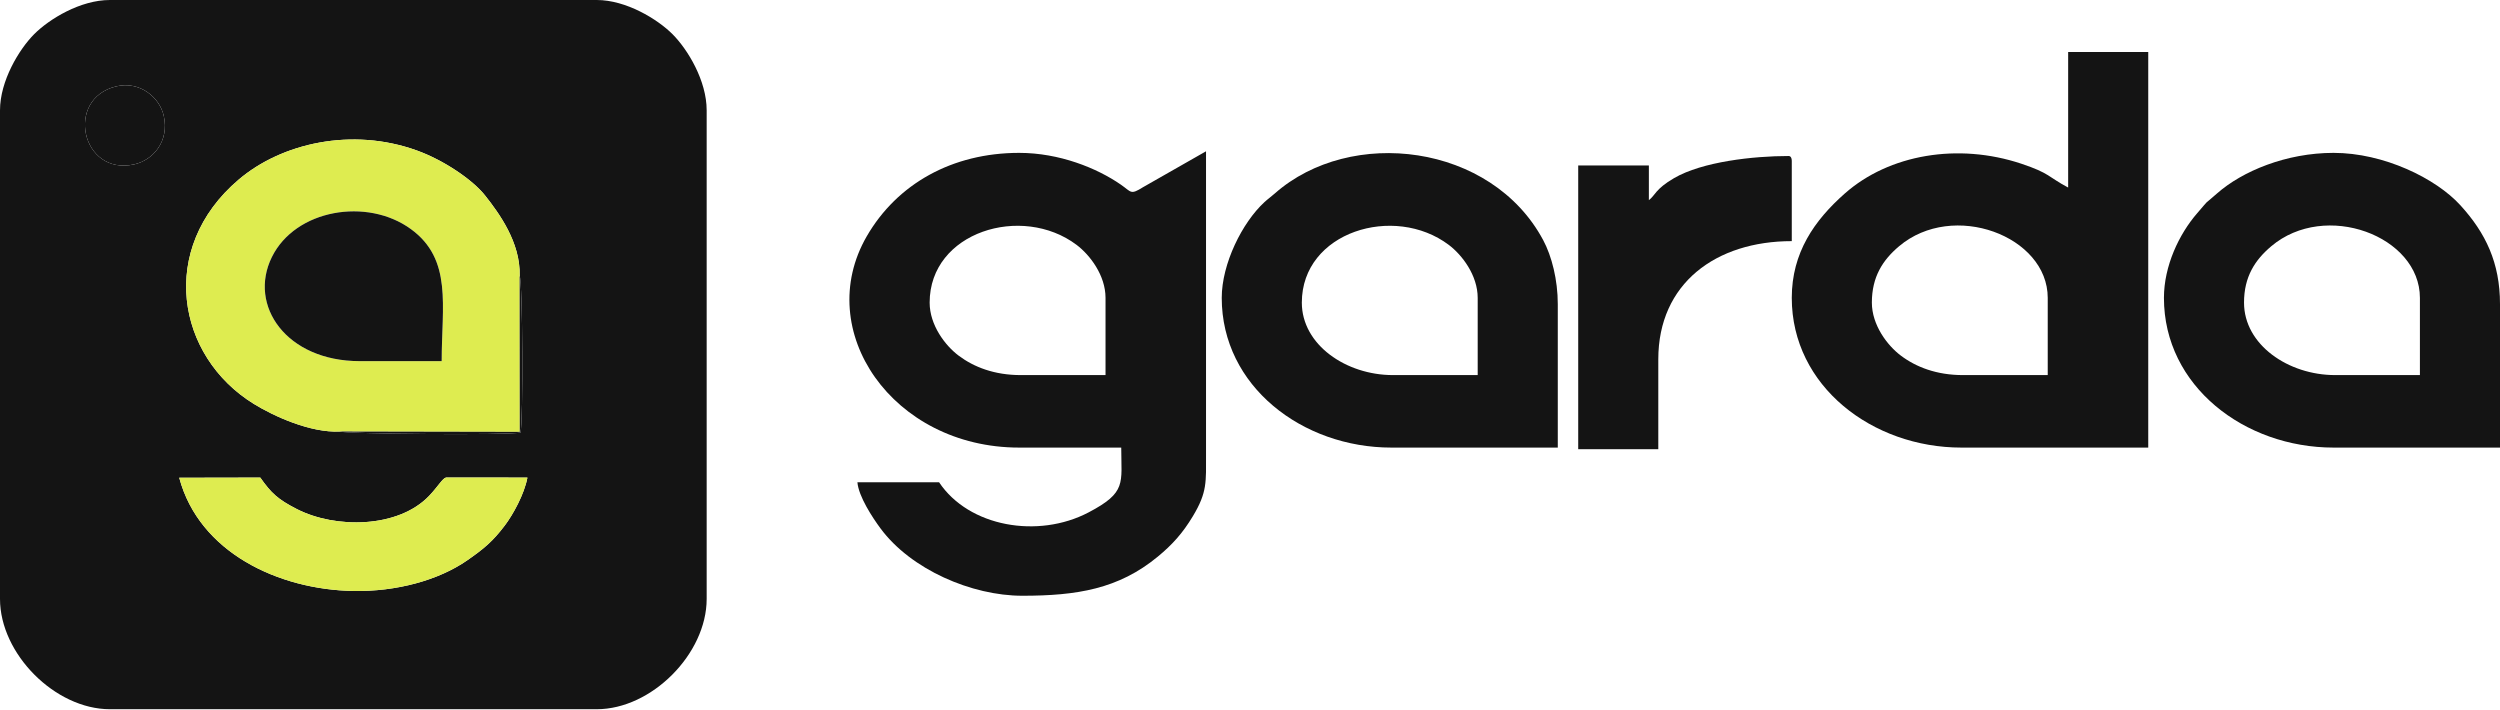
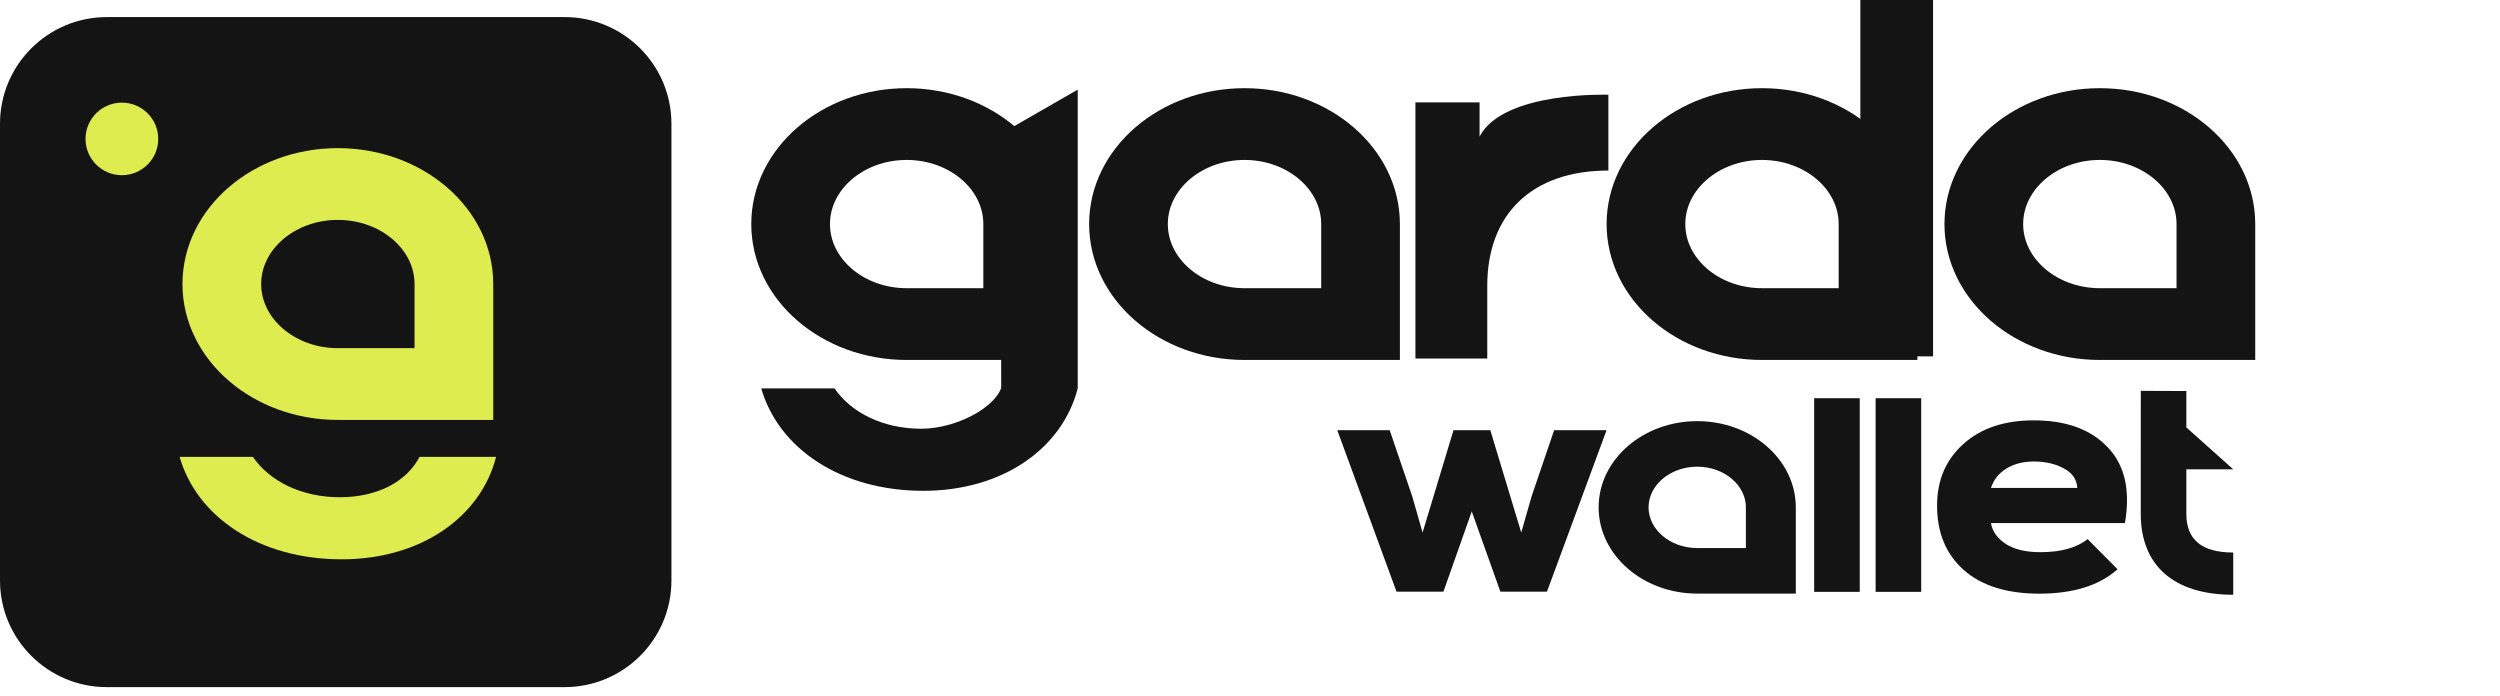
- <svg xmlns="http://www.w3.org/2000/svg" width="141" height="40" viewBox="0 0 141 40" fill="none">
-   <path fill-rule="evenodd" clip-rule="evenodd" d="M10.109 26.945L14.68 26.936C15.295 27.808 15.657 28.156 16.741 28.711C18.913 29.823 22.461 29.806 24.218 27.95C24.686 27.456 24.964 26.974 25.153 26.934L29.747 26.935C29.569 27.879 28.929 29.033 28.468 29.64C27.787 30.537 27.309 30.936 26.351 31.603C24.73 32.729 22.347 33.375 19.927 33.331C15.718 33.255 11.238 31.17 10.108 26.945H10.109ZM29.308 15.556C29.482 15.897 29.518 23.689 29.358 24.398C28.674 24.553 19.404 24.473 19.155 24.338C17.507 24.415 15.451 23.48 14.319 22.783C9.943 20.09 8.892 14.009 13.461 10.13C15.884 8.072 19.848 7.163 23.516 8.489C25.031 9.036 26.655 10.137 27.36 11.028C28.141 12.016 29.365 13.681 29.308 15.556H29.308ZM6.572 4.867C7.868 4.564 9.004 5.472 9.239 6.544C9.551 7.965 8.64 9.033 7.562 9.272C4.594 9.931 3.633 5.556 6.572 4.867H6.572ZM0 6.222V33.778C0 36.88 3.11 40 6.2 40H33.656C36.747 40 39.856 36.879 39.856 33.778V6.222C39.856 4.548 38.79 2.791 37.932 1.93C37.081 1.076 35.309 -0 33.656 -0H6.2C4.532 -0 2.782 1.069 1.924 1.93C1.073 2.785 0 4.563 0 6.222Z" fill="#141414" />
-   <path fill-rule="evenodd" clip-rule="evenodd" d="M52.432 17.067C52.432 13.074 57.641 11.491 60.722 13.813C61.475 14.381 62.352 15.532 62.352 16.8V21.155H57.569C56.091 21.155 54.929 20.707 54.061 20.053C53.308 19.486 52.432 18.335 52.432 17.067H52.432ZM57.481 8.622C53.716 8.622 50.598 10.364 48.884 13.328C45.812 18.645 50.336 25.244 57.481 25.244H63.238C63.238 27.268 63.556 27.766 61.391 28.902C58.546 30.395 54.642 29.715 52.964 27.2H48.358C48.424 27.997 49.202 29.183 49.661 29.803C51.376 32.121 54.803 33.6 57.657 33.6C60.734 33.6 63.085 33.221 65.295 31.398C66.126 30.713 66.7 30.073 67.275 29.119C68.095 27.759 68.02 27.187 68.02 25.6C68.02 19.911 68.02 14.222 68.02 8.533L64.46 10.562C63.75 11.007 63.818 10.831 63.221 10.417C61.866 9.477 59.744 8.622 57.48 8.622H57.481Z" fill="#141414" />
-   <path fill-rule="evenodd" clip-rule="evenodd" d="M105.573 17.067C105.573 15.61 106.188 14.666 107.103 13.892C110.159 11.305 115.492 13.313 115.492 16.8V21.155H110.71C109.232 21.155 108.07 20.707 107.203 20.053C106.449 19.486 105.573 18.335 105.573 17.067H105.573ZM116.644 10.578C115.501 9.971 115.626 9.775 113.999 9.232C110.44 8.046 106.551 8.703 104.047 10.913C102.328 12.431 101.056 14.254 101.056 16.8C101.056 21.781 105.607 25.244 110.621 25.244H121.161V2.933H116.644V10.577V10.578Z" fill="#141414" />
-   <path fill-rule="evenodd" clip-rule="evenodd" d="M73.423 17.067C73.423 13.074 78.631 11.491 81.713 13.813C82.466 14.381 83.342 15.532 83.342 16.8V21.155H78.56C75.924 21.155 73.423 19.448 73.423 17.067ZM68.906 16.8C68.906 21.781 73.457 25.244 78.471 25.244H87.859V17.155C87.859 15.788 87.522 14.449 87.034 13.539C84.113 8.086 76.178 7.135 71.897 10.913C71.678 11.107 71.522 11.21 71.317 11.398C70.061 12.552 68.906 14.876 68.906 16.8Z" fill="#141414" />
-   <path fill-rule="evenodd" clip-rule="evenodd" d="M126.563 17.067C126.563 15.61 127.179 14.666 128.094 13.892C131.15 11.305 136.483 13.313 136.483 16.8V21.155H131.7C129.065 21.155 126.563 19.448 126.563 17.067ZM122.046 16.8C122.046 21.781 126.597 25.244 131.612 25.244H141V17.155C141 14.815 140.188 13.137 138.765 11.576C137.382 10.058 134.447 8.622 131.612 8.622C128.948 8.622 126.464 9.654 125.038 10.913C124.169 11.68 124.71 11.118 123.926 12.02C122.894 13.207 122.046 15.007 122.046 16.8Z" fill="#141414" />
-   <path fill-rule="evenodd" clip-rule="evenodd" d="M24.911 20.367C23.368 20.367 21.825 20.368 20.282 20.368C16.16 20.366 13.982 17.242 15.333 14.499C16.658 11.807 20.703 11.123 23.173 12.92C25.526 14.633 24.911 17.24 24.911 20.367V20.367ZM19.155 24.339L29.316 24.358L29.308 15.556C29.365 13.681 28.141 12.016 27.36 11.028C26.655 10.137 25.03 9.036 23.516 8.489C19.847 7.163 15.884 8.072 13.461 10.13C8.892 14.009 9.943 20.09 14.319 22.783C15.451 23.48 17.506 24.415 19.155 24.339H19.155Z" fill="#DEEC50" />
-   <path fill-rule="evenodd" clip-rule="evenodd" d="M92.996 11.289V9.333H89.011V25.333H93.528V20.266C93.528 15.978 96.784 13.6 101.056 13.6V9.066C101.056 8.921 101.003 8.799 100.879 8.799C98.889 8.799 96.01 9.118 94.416 10.047C93.349 10.668 93.356 11.024 92.996 11.288V11.289Z" fill="#141414" />
-   <path fill-rule="evenodd" clip-rule="evenodd" d="M10.109 26.945C11.238 31.17 15.719 33.255 19.927 33.331C22.347 33.375 24.73 32.729 26.351 31.603C27.31 30.936 27.787 30.537 28.469 29.64C28.93 29.033 29.57 27.879 29.747 26.935L25.153 26.934C24.964 26.973 24.687 27.456 24.218 27.95C22.461 29.806 18.913 29.823 16.741 28.711C15.657 28.156 15.295 27.808 14.68 26.936L10.109 26.945H10.109Z" fill="#DEEC50" />
-   <path fill-rule="evenodd" clip-rule="evenodd" d="M24.911 20.367C24.911 17.24 25.526 14.632 23.173 12.92C20.703 11.123 16.658 11.807 15.333 14.499C13.982 17.242 16.16 20.366 20.282 20.368C21.825 20.368 23.368 20.367 24.911 20.367V20.367Z" fill="#141414" />
-   <path fill-rule="evenodd" clip-rule="evenodd" d="M6.572 4.867C3.633 5.556 4.594 9.931 7.561 9.272C8.64 9.033 9.551 7.965 9.239 6.545C9.003 5.473 7.868 4.564 6.571 4.867H6.572Z" fill="#141414" />
-   <path fill-rule="evenodd" clip-rule="evenodd" d="M19.155 24.339C19.403 24.473 28.675 24.553 29.358 24.398C29.518 23.689 29.482 15.898 29.308 15.556L29.316 24.358L19.155 24.339H19.155Z" fill="#141414" />
+ <svg xmlns="http://www.w3.org/2000/svg" width="1017" height="283" viewBox="0 0 1017 283" fill="none">
+   <path d="M654.29 38.544V69.379C623.183 69.379 605.02 87.088 605.02 116.256V145.841H575.793V41.669H601.889V55.559C611.492 37.016 654.29 38.544 654.29 38.544Z" fill="#141414" />
+   <path d="M911.631 140.632H854.219C822.562 140.632 796.807 118.434 796.807 91.15C796.807 63.867 822.562 41.669 854.219 41.669C885.876 41.669 911.631 63.867 911.631 91.15V140.632ZM854.219 59.266C833.822 59.266 817.225 73.572 817.225 91.15C817.225 108.729 833.822 123.035 854.219 123.035H891.213V91.15C891.213 73.567 874.616 59.266 854.219 59.266Z" fill="#141414" stroke="#141414" stroke-width="11.598" />
+   <path d="M774.19 140.632H716.779C685.122 140.632 659.367 118.434 659.367 91.15C659.367 63.867 685.122 41.669 716.779 41.669C748.435 41.669 774.19 63.867 774.19 91.15V140.632ZM716.779 59.266C696.382 59.266 679.784 73.572 679.784 91.15C679.784 108.729 696.382 123.035 716.779 123.035H753.773V91.15C753.773 73.567 737.175 59.266 716.779 59.266Z" fill="#141414" stroke="#141414" stroke-width="11.598" />
+   <path d="M426.24 140.632H368.828C337.172 140.632 311.416 118.434 311.416 91.15C311.416 63.867 337.172 41.669 368.828 41.669C400.485 41.669 426.24 63.867 426.24 91.15V140.632ZM368.828 59.266C348.431 59.266 331.834 73.572 331.834 91.15C331.834 108.729 348.431 123.035 368.828 123.035H405.822V91.15C405.822 73.567 389.225 59.266 368.828 59.266Z" fill="#141414" stroke="#141414" stroke-width="11.598" />
+   <path d="M563.68 140.632H506.269C474.612 140.632 448.857 118.434 448.857 91.15C448.857 63.867 474.612 41.669 506.269 41.669C537.925 41.669 563.68 63.867 563.68 91.15V140.632ZM506.269 59.266C485.872 59.266 469.274 73.572 469.274 91.15C469.274 108.729 485.872 123.035 506.269 123.035H543.263V91.15C543.263 73.567 526.665 59.266 506.269 59.266Z" fill="#141414" stroke="#141414" stroke-width="11.598" />
+   <path d="M407.972 153.653C408.842 164.07 390.13 174.413 374.778 174.413C359.426 174.413 346.347 168.014 339.48 157.994H309.676C316.665 182.33 341.876 199.662 375.641 199.662C407.505 199.662 432.045 182.76 438.418 157.994L407.972 153.653Z" fill="#141414" />
+   <path d="M0 50.349C0 26.378 19.473 6.945 43.494 6.945H229.648C253.668 6.945 273.141 26.378 273.141 50.349V236.122C273.141 260.094 253.668 279.527 229.648 279.527H43.494C19.473 279.527 0 260.094 0 236.122V50.349Z" fill="#141414" />
+   <path d="M49.583 71.269C57.75 71.269 64.371 64.662 64.371 56.512C64.371 48.361 57.75 41.754 49.583 41.754C41.416 41.754 34.795 48.361 34.795 56.512C34.795 64.662 41.416 71.269 49.583 71.269Z" fill="#DEEC50" />
+   <path d="M756.793 0H786.369V144.972H756.793V0Z" fill="#141414" />
+   <path d="M407.103 54.461L438.418 36.46V157.994L407.292 161.466L407.103 54.461Z" fill="#141414" />
+   <path d="M170.687 185.858C165.335 196.017 153.522 202.277 138.171 202.277C122.82 202.277 109.74 195.879 102.874 185.858H73.07C80.059 210.194 105.268 227.527 139.034 227.527C170.898 227.527 195.439 210.625 201.812 185.858H170.704H170.687Z" fill="#DEEC50" />
+   <path d="M194.852 165.024H137.44C105.784 165.024 80.029 142.826 80.029 115.543C80.029 88.259 105.784 66.061 137.44 66.061C169.097 66.061 194.852 88.259 194.852 115.543V165.024ZM137.44 83.658C117.044 83.658 100.446 97.964 100.446 115.543C100.446 133.121 117.044 147.427 137.44 147.427H174.435V115.543C174.435 97.959 157.837 83.658 137.44 83.658Z" fill="#DEEC50" stroke="#DEEC50" stroke-width="11.598" />
+   <path d="M591.29 175H606.258L618.842 216.641L623.081 201.835L632.221 175H653.548L629.307 240.7H610.364L598.708 208.048L587.183 240.7H568.108L544 175H565.327L574.467 201.835L578.706 216.641L591.29 175Z" fill="#141414" />
+   <path d="M726.855 237.792H690.428C670.342 237.792 654 223.708 654 206.396C654 189.084 670.342 175 690.428 175C710.514 175 726.855 189.084 726.855 206.396V237.792ZM690.428 186.166C677.486 186.166 666.955 195.242 666.955 206.396C666.955 217.55 677.486 226.626 690.428 226.626H713.9V206.396C713.9 195.239 703.369 186.166 690.428 186.166Z" fill="#141414" stroke="#141414" stroke-width="7.359" />
+   <path d="M756.545 162V240.765H738V162H756.545Z" fill="#141414" />
+   <path d="M889.403 190.925V209.035C889.403 219.611 895.761 224.766 908.478 224.766V241.951C883.972 241.951 870.858 229.789 870.858 209.035V190.925L870.877 159L889.403 159.066V173.872L908.478 190.925H889.403Z" fill="#141414" />
+   <path d="M781.545 162V240.765H763V162H781.545Z" fill="#141414" />
+   <path d="M864.416 212.785H809.919C810.52 216.232 812.571 219.091 816.075 221.359C819.577 223.537 824.231 224.626 830.036 224.626C838.344 224.626 844.75 222.856 849.254 219.318L861.414 231.568C854.008 238.192 843.399 241.503 829.586 241.503C816.375 241.503 806.116 238.282 798.809 231.84C791.603 225.397 788 216.686 788 205.707C788 195.363 791.553 187.015 798.659 180.663C805.766 174.221 815.324 171 827.334 171C840.446 171 850.455 174.63 857.36 181.888C864.367 189.148 866.719 199.446 864.416 212.785ZM809.919 198.494H845.05C844.849 195.046 843.048 192.414 839.646 190.6C836.242 188.694 832.138 187.741 827.334 187.741C823.03 187.741 819.328 188.694 816.225 190.6C813.122 192.505 811.02 195.136 809.919 198.494Z" fill="#141414" />
</svg>
